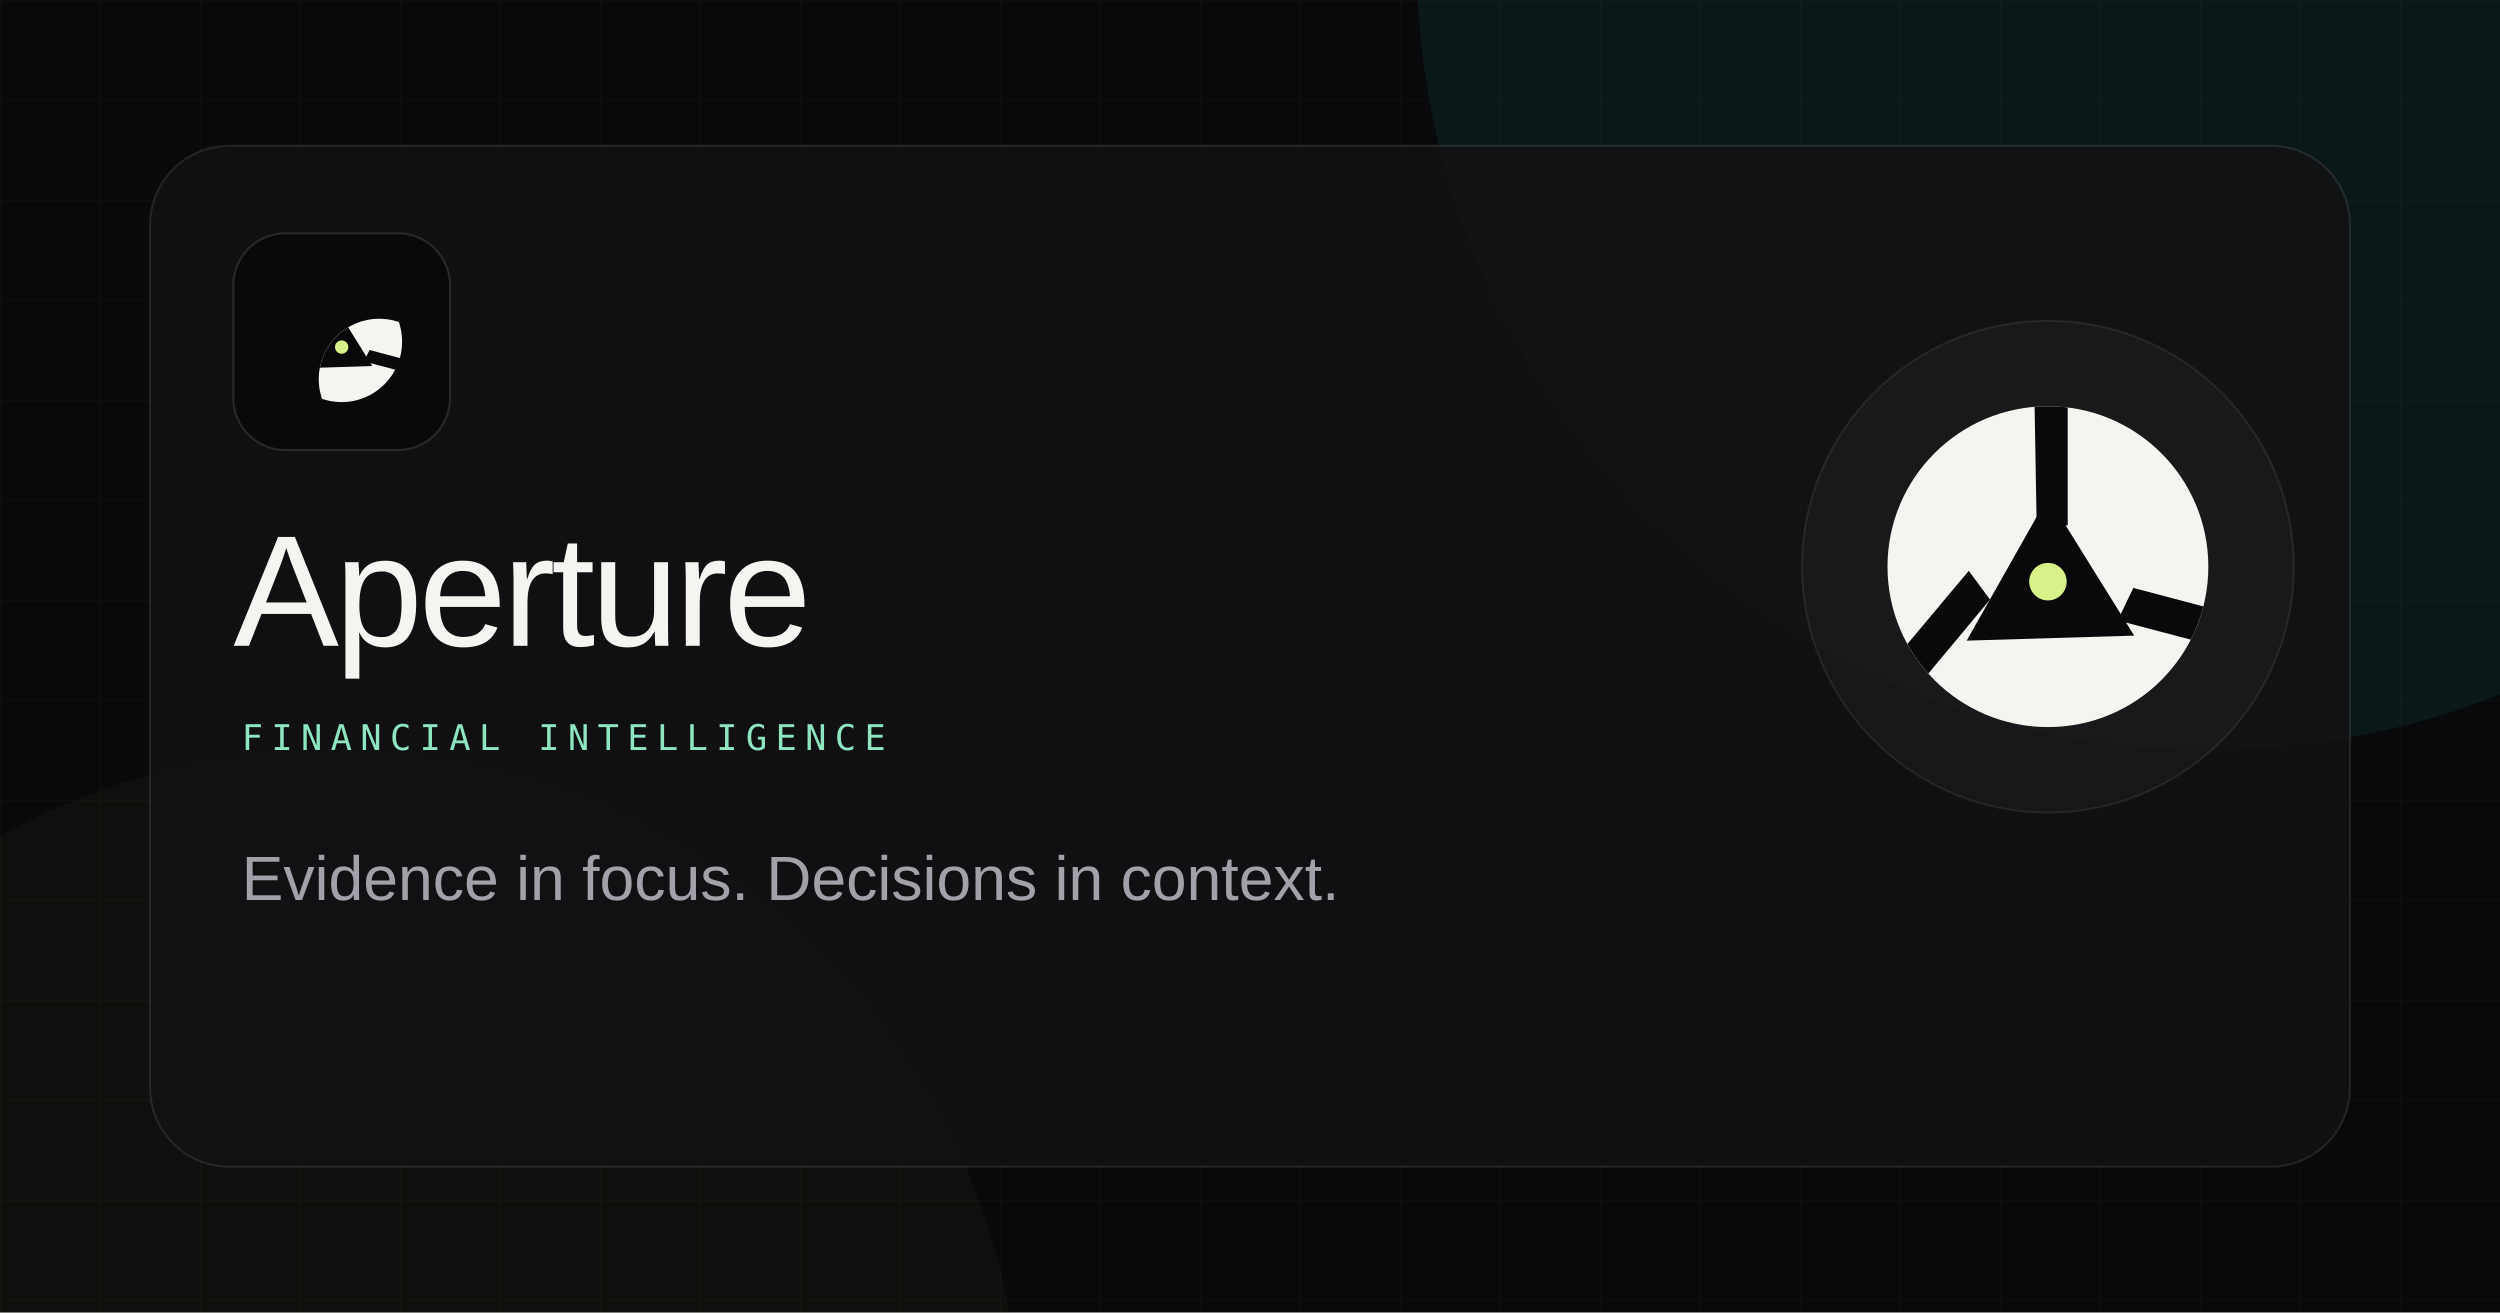
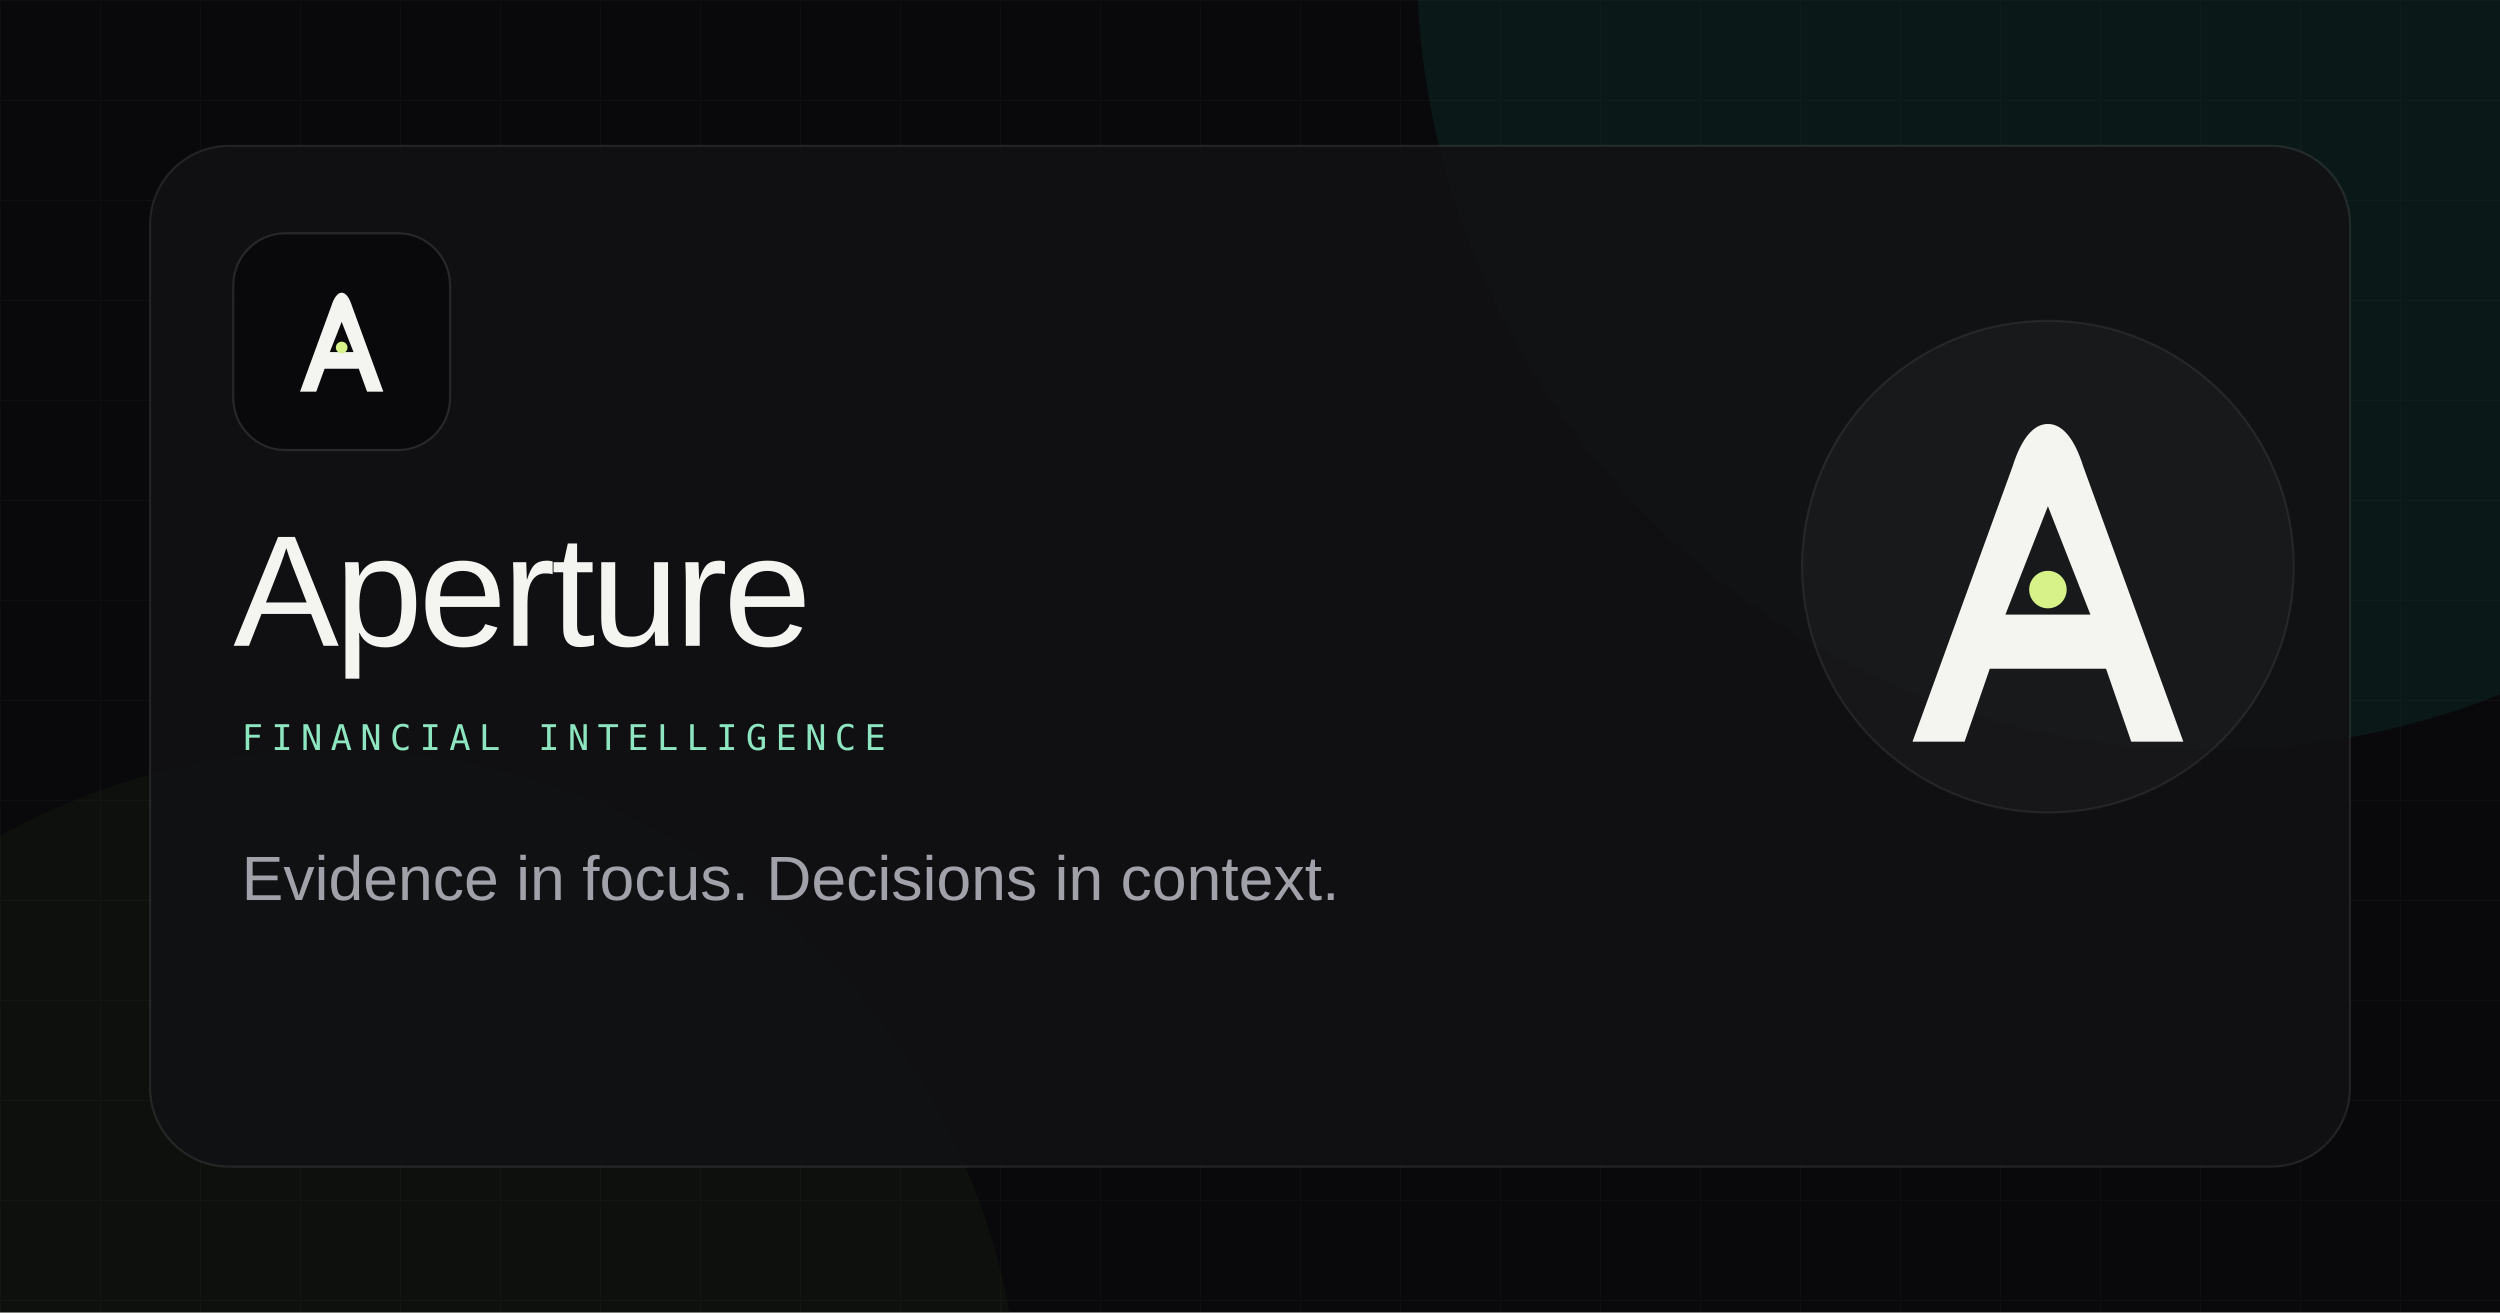
<svg xmlns="http://www.w3.org/2000/svg" width="1200" height="630" viewBox="0 0 1200 630" fill="none" role="img" aria-labelledby="title desc">
  <rect width="1200" height="630" fill="#09090B" />
  <path d="M0 0H1200V630H0V0Z" fill="url(#grid)" fill-opacity="0.16" />
  <circle cx="1060" cy="-20" r="380" fill="#0F766E" fill-opacity="0.14" />
  <circle cx="160" cy="690" r="330" fill="#365314" fill-opacity="0.1" />
  <rect x="72" y="70" width="1056" height="490" rx="38" fill="#121214" fill-opacity="0.82" stroke="#F4F4F0" stroke-opacity="0.1" />
  <g transform="translate(112 112)">
    <rect width="104" height="104" rx="25" fill="#09090B" stroke="#F4F4F0" stroke-opacity="0.12" />
-     <g transform="translate(18 18)" clip-path="url(#small-mark-clip)">
-       <circle cx="34" cy="34" r="29" fill="#F4F4F0" />
-       <path d="M31.6 3H37.6V24.3H32Z" fill="#09090B" />
-       <path d="M47.4 38L68 43.5V49.6L44.6 43.5Z" fill="#09090B" />
-       <path d="M23.6 40L7.6 59.3L3.4 55L20 35.2Z" fill="#09090B" />
-       <path d="M34 22.1L48.7 45.7L20.1 46.6Z" fill="#09090B" />
-       <circle cx="34" cy="36.6" r="3.2" fill="#D8F28A" />
+     <g transform="translate(18 18)">
+       <path d="M14 58L29 17C30.3 12.8 32.1 10.5 34 10.5C35.9 10.5 37.7 12.8 39 17L54 58H46.2L42.2 47H25.8L21.8 58H14ZM28.3 39H39.7L34 24.5L28.3 39Z" fill="#F4F4F0" fill-rule="evenodd" />
+       <circle cx="34" cy="36.8" r="2.8" fill="#D8F28A" />
    </g>
  </g>
  <text x="112" y="310" fill="#F4F4F0" font-family="Outfit, Arial, sans-serif" font-size="76" font-weight="500" letter-spacing="-2">Aperture</text>
  <text x="116" y="360" fill="#8EE6C1" font-family="Geist Mono, Menlo, monospace" font-size="17" font-weight="500" letter-spacing="4">FINANCIAL INTELLIGENCE</text>
  <text x="116" y="432" fill="#A1A1AA" font-family="Outfit, Arial, sans-serif" font-size="30" font-weight="300">Evidence in focus. Decisions in context.</text>
  <g transform="translate(865 154)">
    <circle cx="118" cy="118" r="118" fill="#F4F4F0" fill-opacity="0.03" stroke="#F4F4F0" stroke-opacity="0.08" />
-     <g clip-path="url(#large-mark-clip)">
-       <circle cx="118" cy="118" r="77" fill="#F4F4F0" />
-       <path d="M111.6 41H127.5V98.2H112.6Z" fill="#09090B" />
-       <path d="M159 128.2L218 143.8V161.3L151.5 143.8Z" fill="#09090B" />
-       <path d="M90.2 133.8L45.2 187.8L33.2 175.8L80 120Z" fill="#09090B" />
-       <path d="M118 84.5L159.4 151.1L79 153.5Z" fill="#09090B" />
-       <circle cx="118" cy="125.2" r="9" fill="#D8F28A" />
+     <g>
+       <path d="M53 202L101 70C105.2 56.6 111 49.5 118 49.5C125 49.5 130.8 56.6 135 70L183 202H158L145.9 167H90.1L78 202H53ZM97.6 141H138.4L118 89L97.6 141Z" fill="#F4F4F0" fill-rule="evenodd" />
+       <circle cx="118" cy="129" r="9" fill="#D8F28A" />
    </g>
  </g>
  <defs>
-     <clipPath id="small-mark-clip">
-       <circle cx="52" cy="52" r="29" />
-     </clipPath>
-     <clipPath id="large-mark-clip">
-       <circle cx="118" cy="118" r="77" />
-     </clipPath>
    <pattern id="grid" width="48" height="48" patternUnits="userSpaceOnUse">
      <path d="M48 0H0V48" stroke="#F4F4F0" stroke-opacity="0.16" />
    </pattern>
  </defs>
</svg>
